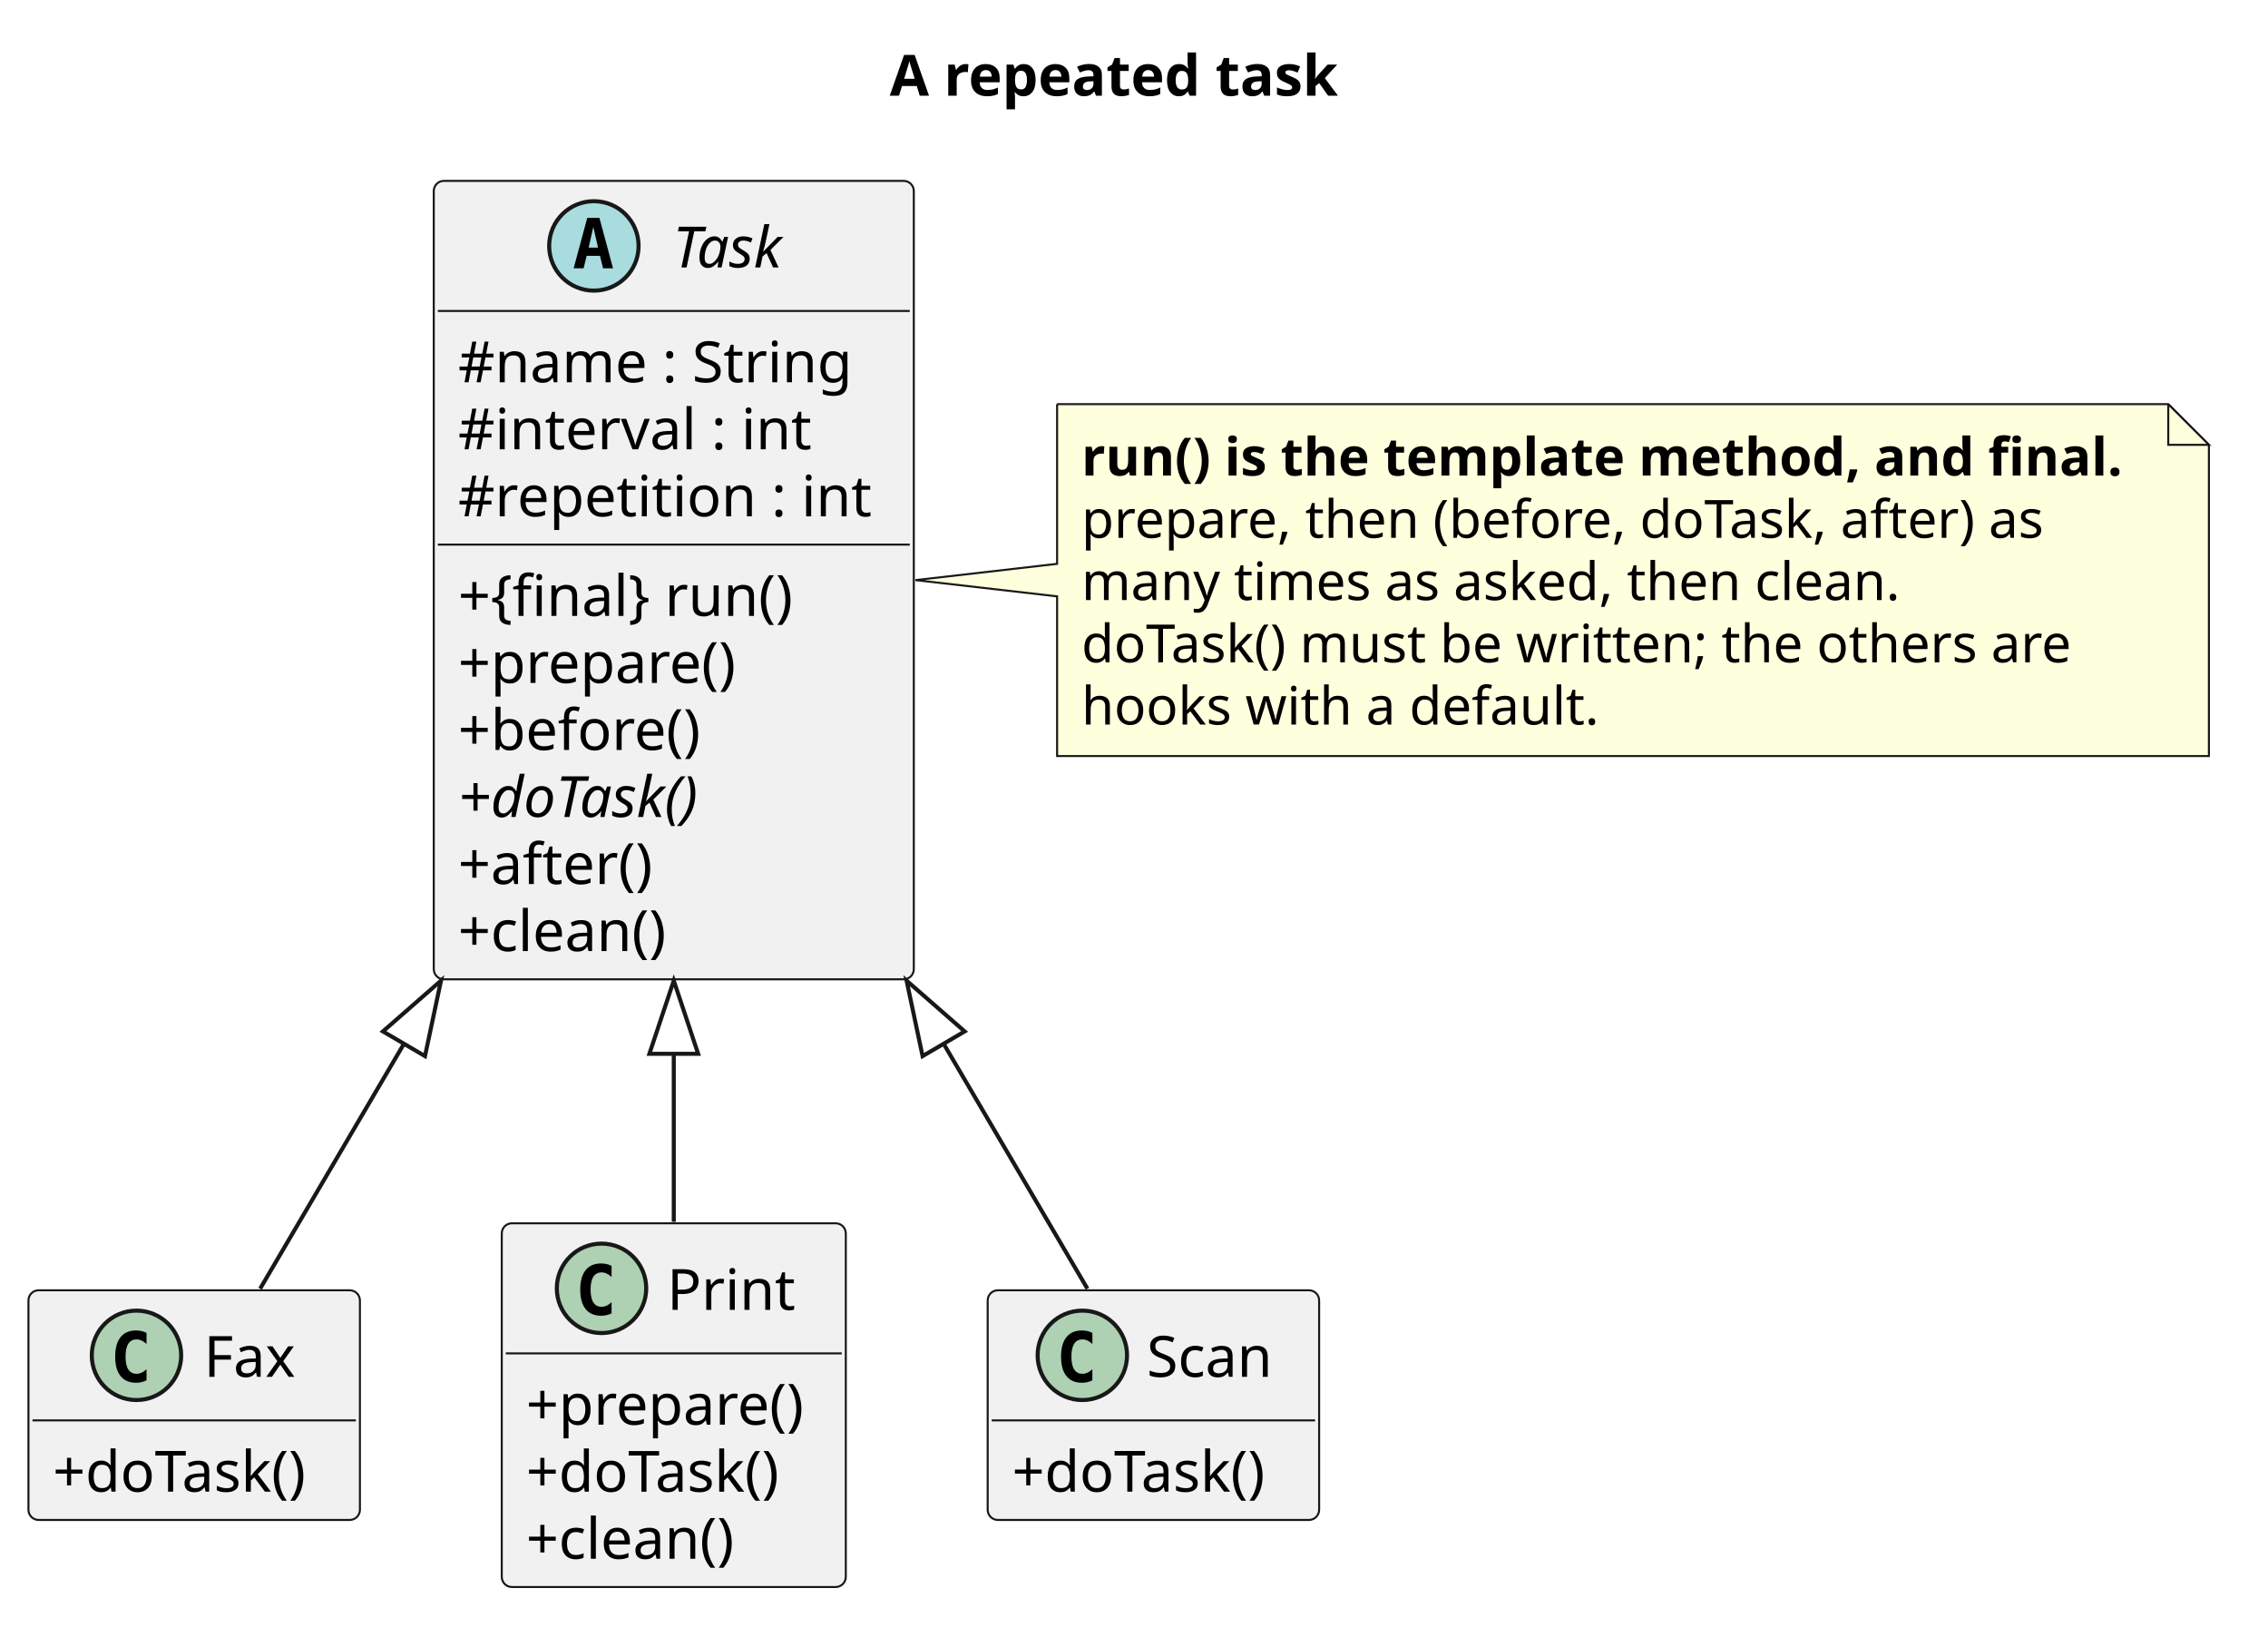
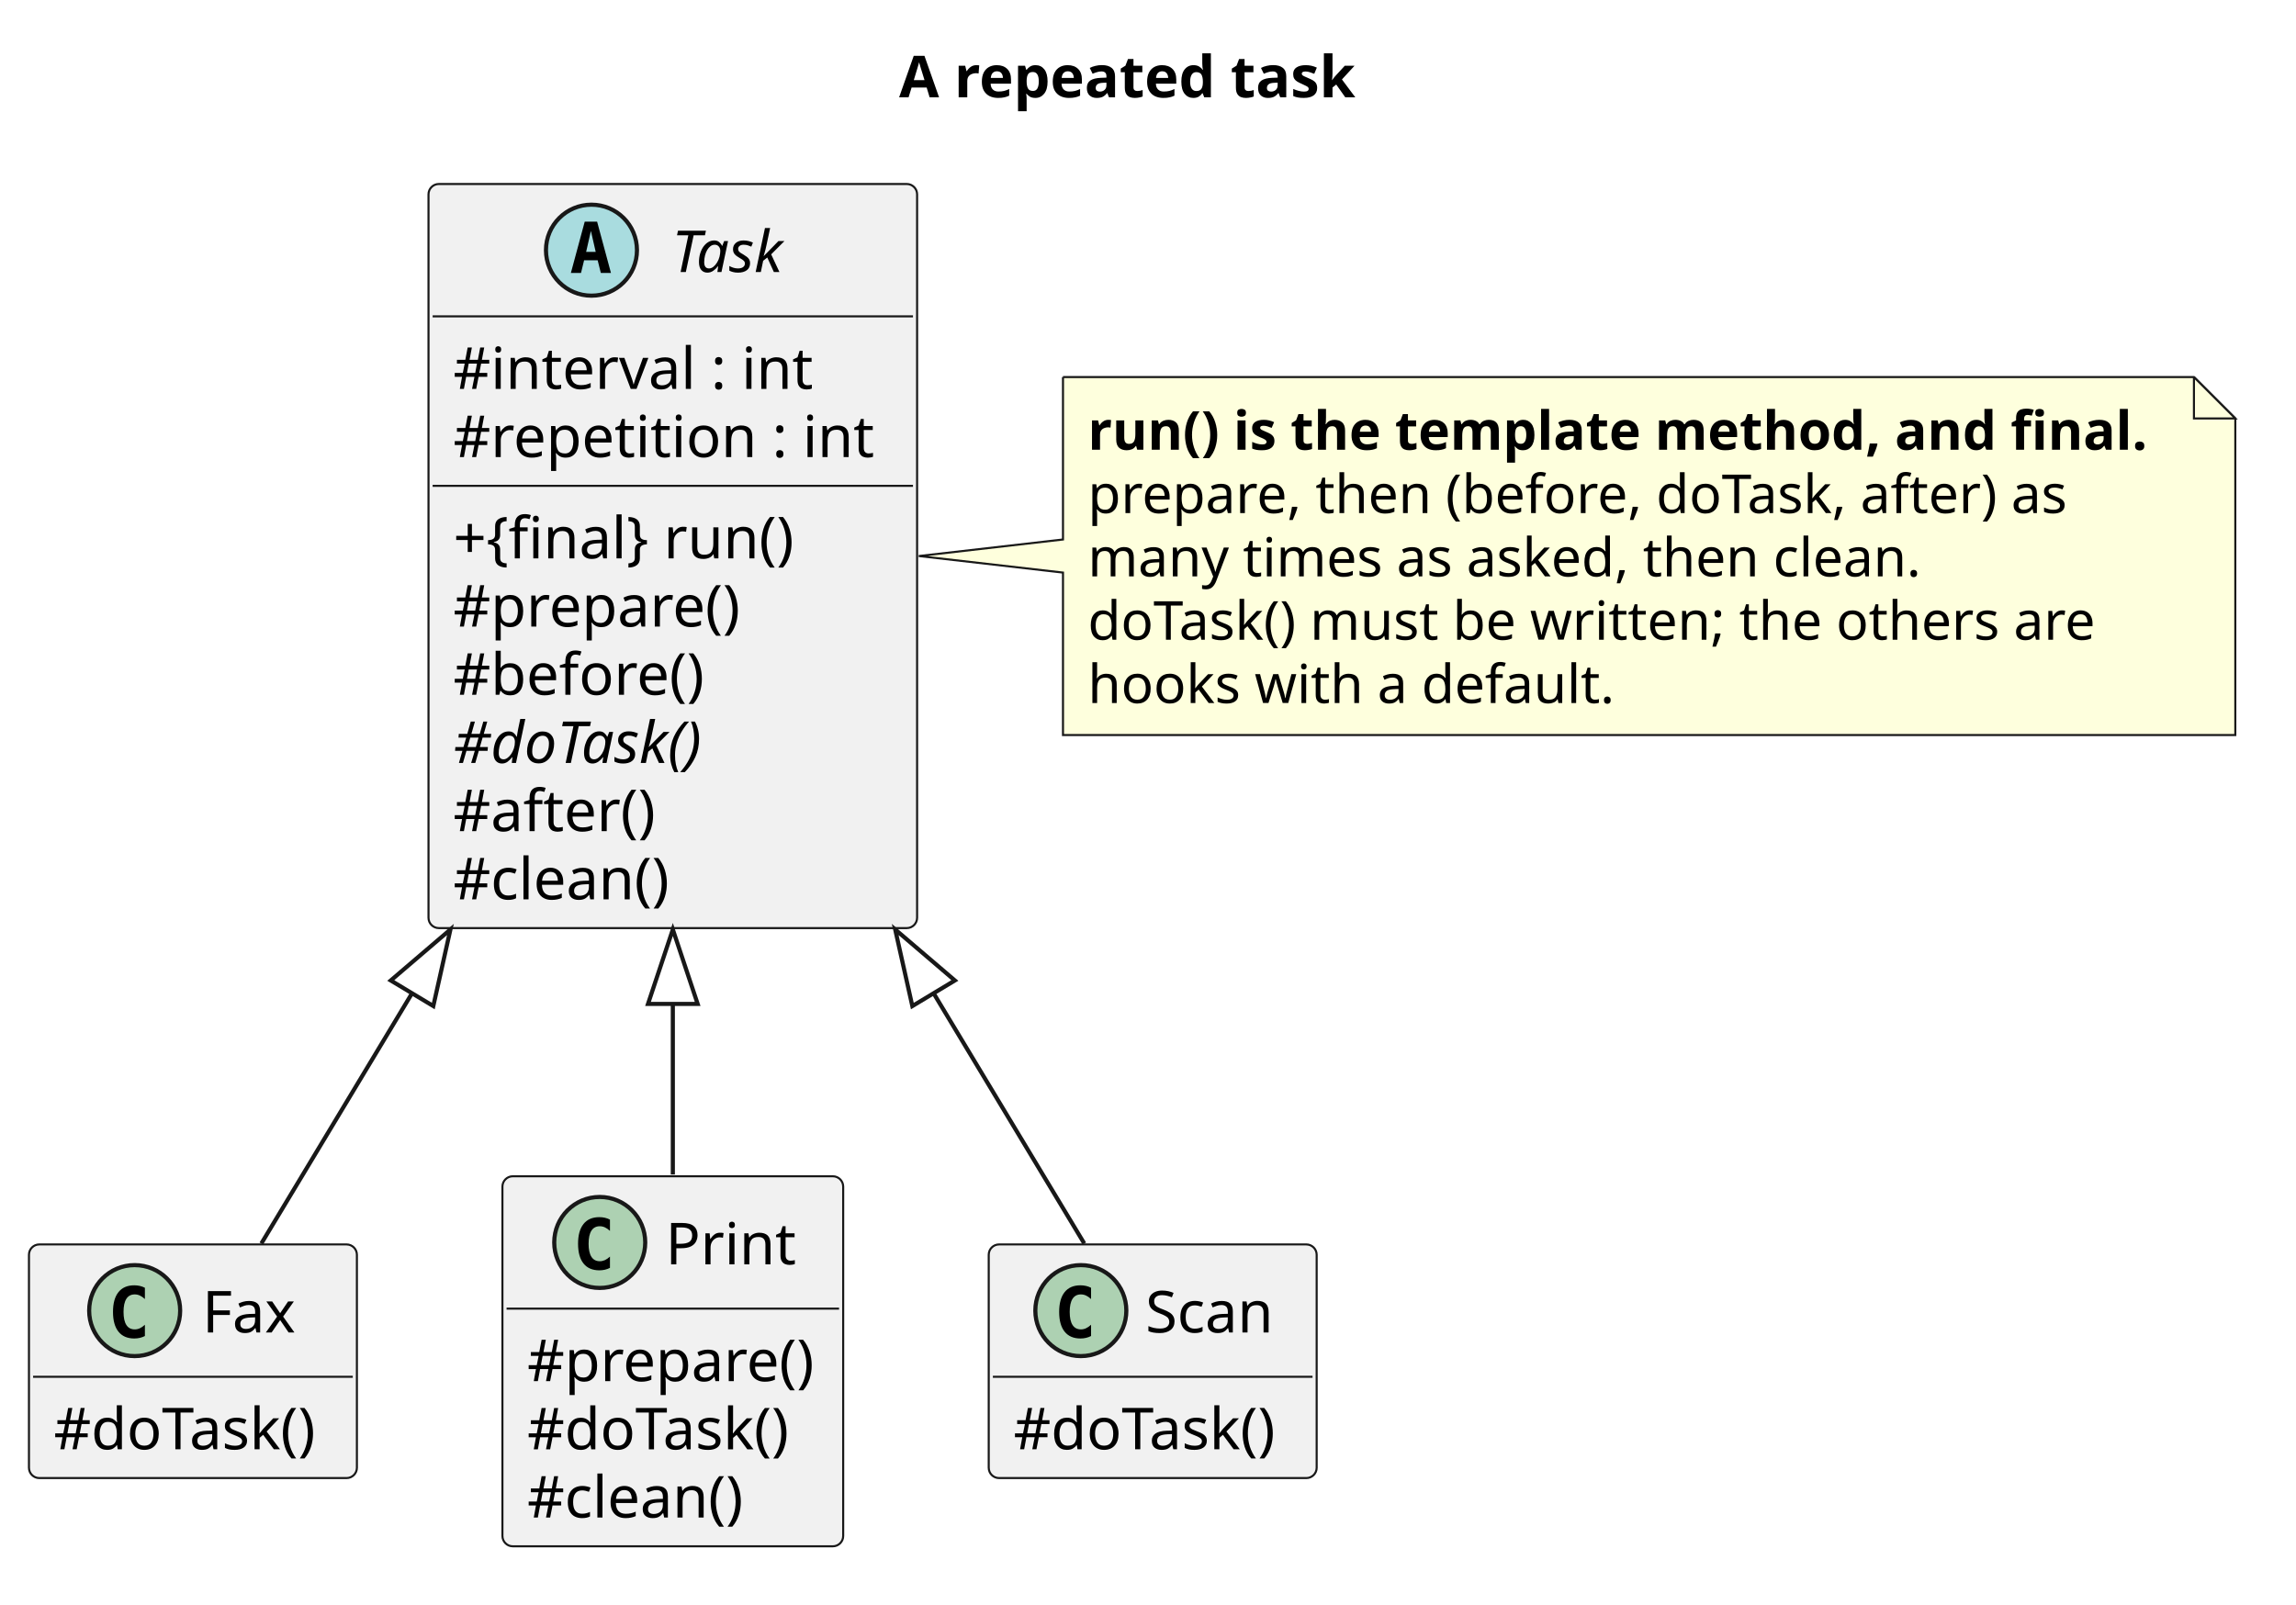
- <svg xmlns="http://www.w3.org/2000/svg" contentStyleType="text/css" data-diagram-type="CLASS" height="405px" preserveAspectRatio="none" style="width:558px;height:405px;background:#FFFFFF;" version="1.1" viewBox="0 0 558 405" width="558px" zoomAndPan="magnify">
+ <svg xmlns="http://www.w3.org/2000/svg" contentStyleType="text/css" data-diagram-type="CLASS" height="388px" preserveAspectRatio="none" style="width:555px;height:388px;background:#FFFFFF;" version="1.1" viewBox="0 0 555 388" width="555px" zoomAndPan="magnify">
  <defs />
  <g>
    <g class="title" data-source-line="3">
-       <text fill="#000000" font-family="sans-serif" font-size="14" font-weight="700" lengthAdjust="spacing" textLength="113.647" x="218.906" y="23.535">A repeated task</text>
+       <text fill="#000000" font-family="sans-serif" font-size="14" font-weight="700" lengthAdjust="spacing" textLength="113.647" x="217.341" y="23.535">A repeated task</text>
    </g>
    <g class="entity" data-qualified-name="Task" data-source-line="5" id="ent0001">
-       <rect fill="#F1F1F1" height="196.394" rx="2.5" ry="2.5" style="stroke:#181818;stroke-width:0.5;" width="118.107" x="106.72" y="44.488" />
-       <ellipse cx="146.112" cy="60.488" fill="#A9DCDF" rx="11" ry="11" style="stroke:#181818;stroke-width:1;" />
-       <path d="M145.975,55.836 L144.821,60.908 L147.137,60.908 Z M144.481,53.595 L147.478,53.595 L150.823,65.988 L148.374,65.988 L147.61,62.925 L144.332,62.925 L143.584,65.988 L141.136,65.988 Z " fill="#000000" />
-       <text fill="#000000" font-family="sans-serif" font-size="14" font-style="italic" lengthAdjust="spacing" textLength="31.903" x="165.532" y="65.779">Task</text>
-       <line style="stroke:#181818;stroke-width:0.5;" x1="107.72" x2="223.827" y1="76.488" y2="76.488" />
-       <text fill="#000000" font-family="sans-serif" font-size="14" lengthAdjust="spacing" textLength="99.401" x="112.72" y="94.023">#name : String</text>
-       <text fill="#000000" font-family="sans-serif" font-size="14" lengthAdjust="spacing" textLength="90.638" x="112.72" y="110.512">#interval : int</text>
-       <text fill="#000000" font-family="sans-serif" font-size="14" lengthAdjust="spacing" textLength="106.107" x="112.72" y="127">#repetition : int</text>
-       <line style="stroke:#181818;stroke-width:0.5;" x1="107.72" x2="223.827" y1="133.953" y2="133.953" />
-       <text fill="#000000" font-family="sans-serif" font-size="14" lengthAdjust="spacing" textLength="86.536" x="112.72" y="151.488">+{final} run()</text>
-       <text fill="#000000" font-family="sans-serif" font-size="14" lengthAdjust="spacing" textLength="72.645" x="112.72" y="167.977">+prepare()</text>
-       <text fill="#000000" font-family="sans-serif" font-size="14" lengthAdjust="spacing" textLength="64.121" x="112.72" y="184.465">+before()</text>
-       <text fill="#000000" font-family="sans-serif" font-size="14" font-style="italic" lengthAdjust="spacing" textLength="69.549" x="112.72" y="200.953">+doTask()</text>
-       <text fill="#000000" font-family="sans-serif" font-size="14" lengthAdjust="spacing" textLength="51.878" x="112.72" y="217.441">+after()</text>
-       <text fill="#000000" font-family="sans-serif" font-size="14" lengthAdjust="spacing" textLength="55.672" x="112.72" y="233.93">+clean()</text>
+       <rect fill="#F1F1F1" height="179.906" rx="2.5" ry="2.5" style="stroke:#181818;stroke-width:0.5;" width="118.107" x="103.58" y="44.488" />
+       <ellipse cx="142.972" cy="60.488" fill="#A9DCDF" rx="11" ry="11" style="stroke:#181818;stroke-width:1;" />
+       <path d="M142.835,55.836 L141.681,60.908 L143.997,60.908 Z M141.341,53.595 L144.338,53.595 L147.683,65.988 L145.234,65.988 L144.47,62.925 L141.192,62.925 L140.445,65.988 L137.996,65.988 Z " fill="#000000" />
+       <text fill="#000000" font-family="sans-serif" font-size="14" font-style="italic" lengthAdjust="spacing" textLength="31.903" x="162.392" y="65.779">Task</text>
+       <line style="stroke:#181818;stroke-width:0.5;" x1="104.58" x2="220.687" y1="76.488" y2="76.488" />
+       <text fill="#000000" font-family="sans-serif" font-size="14" lengthAdjust="spacing" textLength="90.638" x="109.58" y="94.023">#interval : int</text>
+       <text fill="#000000" font-family="sans-serif" font-size="14" lengthAdjust="spacing" textLength="106.107" x="109.58" y="110.512">#repetition : int</text>
+       <line style="stroke:#181818;stroke-width:0.5;" x1="104.58" x2="220.687" y1="117.465" y2="117.465" />
+       <text fill="#000000" font-family="sans-serif" font-size="14" lengthAdjust="spacing" textLength="86.536" x="109.58" y="135">+{final} run()</text>
+       <text fill="#000000" font-family="sans-serif" font-size="14" lengthAdjust="spacing" textLength="70.369" x="109.58" y="151.488">#prepare()</text>
+       <text fill="#000000" font-family="sans-serif" font-size="14" lengthAdjust="spacing" textLength="61.845" x="109.58" y="167.977">#before()</text>
+       <text fill="#000000" font-family="sans-serif" font-size="14" font-style="italic" lengthAdjust="spacing" textLength="67.272" x="109.58" y="184.465">#doTask()</text>
+       <text fill="#000000" font-family="sans-serif" font-size="14" lengthAdjust="spacing" textLength="49.602" x="109.58" y="200.953">#after()</text>
+       <text fill="#000000" font-family="sans-serif" font-size="14" lengthAdjust="spacing" textLength="53.395" x="109.58" y="217.441">#clean()</text>
    </g>
-     <g class="entity" data-qualified-name="Fax" data-source-line="16" id="ent0002">
-       <rect fill="#F1F1F1" height="56.488" rx="2.5" ry="2.5" style="stroke:#181818;stroke-width:0.5;" width="81.549" x="7" y="317.368" />
-       <ellipse cx="33.577" cy="333.368" fill="#ADD1B2" rx="11" ry="11" style="stroke:#181818;stroke-width:1;" />
-       <path d="M36.05,339.511 Q35.469,339.81 34.829,339.96 Q34.19,340.109 33.485,340.109 Q30.978,340.109 29.658,338.457 Q28.338,336.805 28.338,333.684 Q28.338,330.555 29.658,328.903 Q30.978,327.251 33.485,327.251 Q34.19,327.251 34.838,327.401 Q35.485,327.55 36.05,327.849 L36.05,330.571 Q35.419,329.99 34.825,329.721 Q34.232,329.451 33.601,329.451 Q32.256,329.451 31.571,330.517 Q30.887,331.584 30.887,333.684 Q30.887,335.776 31.571,336.843 Q32.256,337.909 33.601,337.909 Q34.232,337.909 34.825,337.639 Q35.419,337.37 36.05,336.789 Z " fill="#000000" />
-       <text fill="#000000" font-family="sans-serif" font-size="14" lengthAdjust="spacing" textLength="23.823" x="50.149" y="338.659">Fax</text>
-       <line style="stroke:#181818;stroke-width:0.5;" x1="8" x2="87.549" y1="349.368" y2="349.368" />
-       <text fill="#000000" font-family="sans-serif" font-size="14" lengthAdjust="spacing" textLength="69.549" x="13" y="366.903">+doTask()</text>
+     <g class="entity" data-qualified-name="Fax" data-source-line="15" id="ent0002">
+       <rect fill="#F1F1F1" height="56.488" rx="2.5" ry="2.5" style="stroke:#181818;stroke-width:0.5;" width="79.272" x="7" y="300.878" />
+       <ellipse cx="32.552" cy="316.878" fill="#ADD1B2" rx="11" ry="11" style="stroke:#181818;stroke-width:1;" />
+       <path d="M35.025,323.021 Q34.444,323.32 33.805,323.47 Q33.166,323.619 32.46,323.619 Q29.953,323.619 28.634,321.967 Q27.314,320.315 27.314,317.194 Q27.314,314.065 28.634,312.413 Q29.953,310.761 32.46,310.761 Q33.166,310.761 33.813,310.911 Q34.461,311.06 35.025,311.359 L35.025,314.081 Q34.394,313.5 33.801,313.231 Q33.207,312.961 32.577,312.961 Q31.232,312.961 30.547,314.027 Q29.862,315.094 29.862,317.194 Q29.862,319.286 30.547,320.353 Q31.232,321.419 32.577,321.419 Q33.207,321.419 33.801,321.149 Q34.394,320.88 35.025,320.299 Z " fill="#000000" />
+       <text fill="#000000" font-family="sans-serif" font-size="14" lengthAdjust="spacing" textLength="23.823" x="48.897" y="322.169">Fax</text>
+       <line style="stroke:#181818;stroke-width:0.5;" x1="8" x2="85.272" y1="332.878" y2="332.878" />
+       <text fill="#000000" font-family="sans-serif" font-size="14" lengthAdjust="spacing" textLength="67.272" x="13" y="350.413">#doTask()</text>
    </g>
-     <g class="entity" data-qualified-name="Print" data-source-line="19" id="ent0003">
-       <rect fill="#F1F1F1" height="89.465" rx="2.5" ry="2.5" style="stroke:#181818;stroke-width:0.5;" width="84.645" x="123.45" y="300.888" />
-       <ellipse cx="147.993" cy="316.888" fill="#ADD1B2" rx="11" ry="11" style="stroke:#181818;stroke-width:1;" />
-       <path d="M150.466,323.031 Q149.885,323.33 149.246,323.48 Q148.607,323.629 147.901,323.629 Q145.394,323.629 144.075,321.977 Q142.755,320.325 142.755,317.204 Q142.755,314.075 144.075,312.423 Q145.394,310.771 147.901,310.771 Q148.607,310.771 149.254,310.921 Q149.902,311.07 150.466,311.369 L150.466,314.091 Q149.835,313.51 149.242,313.241 Q148.648,312.971 148.018,312.971 Q146.673,312.971 145.988,314.038 Q145.303,315.104 145.303,317.204 Q145.303,319.296 145.988,320.363 Q146.673,321.429 148.018,321.429 Q148.648,321.429 149.242,321.159 Q149.835,320.89 150.466,320.309 Z " fill="#000000" />
-       <text fill="#000000" font-family="sans-serif" font-size="14" lengthAdjust="spacing" textLength="31.439" x="164.114" y="322.179">Print</text>
-       <line style="stroke:#181818;stroke-width:0.5;" x1="124.45" x2="207.095" y1="332.888" y2="332.888" />
-       <text fill="#000000" font-family="sans-serif" font-size="14" lengthAdjust="spacing" textLength="72.645" x="129.45" y="350.423">+prepare()</text>
-       <text fill="#000000" font-family="sans-serif" font-size="14" lengthAdjust="spacing" textLength="69.549" x="129.45" y="366.912">+doTask()</text>
-       <text fill="#000000" font-family="sans-serif" font-size="14" lengthAdjust="spacing" textLength="55.672" x="129.45" y="383.4">+clean()</text>
+     <g class="entity" data-qualified-name="Print" data-source-line="18" id="ent0003">
+       <rect fill="#F1F1F1" height="89.465" rx="2.5" ry="2.5" style="stroke:#181818;stroke-width:0.5;" width="82.369" x="121.45" y="284.398" />
+       <ellipse cx="144.969" cy="300.398" fill="#ADD1B2" rx="11" ry="11" style="stroke:#181818;stroke-width:1;" />
+       <path d="M147.442,306.541 Q146.861,306.84 146.222,306.99 Q145.583,307.139 144.877,307.139 Q142.37,307.139 141.05,305.487 Q139.731,303.835 139.731,300.714 Q139.731,297.585 141.05,295.933 Q142.37,294.281 144.877,294.281 Q145.583,294.281 146.23,294.43 Q146.877,294.58 147.442,294.879 L147.442,297.601 Q146.811,297.02 146.218,296.751 Q145.624,296.481 144.993,296.481 Q143.649,296.481 142.964,297.548 Q142.279,298.614 142.279,300.714 Q142.279,302.806 142.964,303.873 Q143.649,304.939 144.993,304.939 Q145.624,304.939 146.218,304.67 Q146.811,304.4 147.442,303.819 Z " fill="#000000" />
+       <text fill="#000000" font-family="sans-serif" font-size="14" lengthAdjust="spacing" textLength="31.439" x="160.862" y="305.689">Print</text>
+       <line style="stroke:#181818;stroke-width:0.5;" x1="122.45" x2="202.819" y1="316.398" y2="316.398" />
+       <text fill="#000000" font-family="sans-serif" font-size="14" lengthAdjust="spacing" textLength="70.369" x="127.45" y="333.933">#prepare()</text>
+       <text fill="#000000" font-family="sans-serif" font-size="14" lengthAdjust="spacing" textLength="67.272" x="127.45" y="350.422">#doTask()</text>
+       <text fill="#000000" font-family="sans-serif" font-size="14" lengthAdjust="spacing" textLength="53.395" x="127.45" y="366.91">#clean()</text>
    </g>
-     <g class="entity" data-qualified-name="Scan" data-source-line="24" id="ent0004">
-       <rect fill="#F1F1F1" height="56.488" rx="2.5" ry="2.5" style="stroke:#181818;stroke-width:0.5;" width="81.549" x="243" y="317.368" />
-       <ellipse cx="266.288" cy="333.368" fill="#ADD1B2" rx="11" ry="11" style="stroke:#181818;stroke-width:1;" />
-       <path d="M268.761,339.511 Q268.18,339.81 267.541,339.96 Q266.902,340.109 266.196,340.109 Q263.69,340.109 262.37,338.457 Q261.05,336.805 261.05,333.684 Q261.05,330.555 262.37,328.903 Q263.69,327.251 266.196,327.251 Q266.902,327.251 267.549,327.401 Q268.197,327.55 268.761,327.849 L268.761,330.571 Q268.13,329.99 267.537,329.721 Q266.943,329.451 266.312,329.451 Q264.968,329.451 264.283,330.517 Q263.598,331.584 263.598,333.684 Q263.598,335.776 264.283,336.843 Q264.968,337.909 266.312,337.909 Q266.943,337.909 267.537,337.639 Q268.13,337.37 268.761,336.789 Z " fill="#000000" />
-       <text fill="#000000" font-family="sans-serif" font-size="14" lengthAdjust="spacing" textLength="31.131" x="282.13" y="338.659">Scan</text>
-       <line style="stroke:#181818;stroke-width:0.5;" x1="244" x2="323.549" y1="349.368" y2="349.368" />
-       <text fill="#000000" font-family="sans-serif" font-size="14" lengthAdjust="spacing" textLength="69.549" x="249" y="366.903">+doTask()</text>
+     <g class="entity" data-qualified-name="Scan" data-source-line="23" id="ent0004">
+       <rect fill="#F1F1F1" height="56.488" rx="2.5" ry="2.5" style="stroke:#181818;stroke-width:0.5;" width="79.272" x="239" y="300.878" />
+       <ellipse cx="261.264" cy="316.878" fill="#ADD1B2" rx="11" ry="11" style="stroke:#181818;stroke-width:1;" />
+       <path d="M263.737,323.021 Q263.156,323.32 262.517,323.47 Q261.877,323.619 261.172,323.619 Q258.665,323.619 257.345,321.967 Q256.025,320.315 256.025,317.194 Q256.025,314.065 257.345,312.413 Q258.665,310.761 261.172,310.761 Q261.877,310.761 262.525,310.911 Q263.172,311.06 263.737,311.359 L263.737,314.081 Q263.106,313.5 262.512,313.231 Q261.919,312.961 261.288,312.961 Q259.943,312.961 259.259,314.027 Q258.574,315.094 258.574,317.194 Q258.574,319.286 259.259,320.353 Q259.943,321.419 261.288,321.419 Q261.919,321.419 262.512,321.149 Q263.106,320.88 263.737,320.299 Z " fill="#000000" />
+       <text fill="#000000" font-family="sans-serif" font-size="14" lengthAdjust="spacing" textLength="31.131" x="276.878" y="322.169">Scan</text>
+       <line style="stroke:#181818;stroke-width:0.5;" x1="240" x2="317.272" y1="332.878" y2="332.878" />
+       <text fill="#000000" font-family="sans-serif" font-size="14" lengthAdjust="spacing" textLength="67.272" x="245" y="350.413">#doTask()</text>
    </g>
-     <g class="entity" data-qualified-name="GMN8" data-source-line="33" id="ent0009">
-       <path d="M260.08,99.408 L260.08,138.688 L225.24,142.688 L260.08,146.688 L260.08,185.961 A0,0 0 0 0 260.08,185.961 L543.46,185.961 A0,0 0 0 0 543.46,185.961 L543.46,109.408 L533.46,99.408 L260.08,99.408 A0,0 0 0 0 260.08,99.408" fill="#FEFFDD" style="stroke:#181818;stroke-width:0.5;" />
-       <path d="M533.46,99.408 L533.46,109.408 L543.46,109.408 L533.46,99.408" fill="#FEFFDD" style="stroke:#181818;stroke-width:0.5;" />
-       <text fill="#000000" font-family="sans-serif" font-size="13" font-weight="700" lengthAdjust="spacing" textLength="262.38" x="266.08" y="116.977">run() is the template method, and final.</text>
-       <text fill="#000000" font-family="sans-serif" font-size="13" lengthAdjust="spacing" textLength="248.003" x="266.08" y="132.287">prepare, then (before, doTask, after) as</text>
-       <text fill="#000000" font-family="sans-serif" font-size="13" lengthAdjust="spacing" textLength="209.377" x="266.08" y="147.598">many times as asked, then clean.</text>
-       <text fill="#000000" font-family="sans-serif" font-size="13" lengthAdjust="spacing" textLength="254.306" x="266.08" y="162.908">doTask() must be written; the others are</text>
-       <text fill="#000000" font-family="sans-serif" font-size="13" lengthAdjust="spacing" textLength="132.672" x="266.08" y="178.219">hooks with a default.</text>
+     <g class="entity" data-qualified-name="GMN8" data-source-line="32" id="ent0009">
+       <path d="M256.95,91.168 L256.95,130.438 L222.1,134.438 L256.95,138.438 L256.95,177.721 A0,0 0 0 0 256.95,177.721 L540.33,177.721 A0,0 0 0 0 540.33,177.721 L540.33,101.168 L530.33,91.168 L256.95,91.168 A0,0 0 0 0 256.95,91.168" fill="#FEFFDD" style="stroke:#181818;stroke-width:0.5;" />
+       <path d="M530.33,91.168 L530.33,101.168 L540.33,101.168 L530.33,91.168" fill="#FEFFDD" style="stroke:#181818;stroke-width:0.5;" />
+       <text fill="#000000" font-family="sans-serif" font-size="13" font-weight="700" lengthAdjust="spacing" textLength="262.38" x="262.95" y="108.737">run() is the template method, and final.</text>
+       <text fill="#000000" font-family="sans-serif" font-size="13" lengthAdjust="spacing" textLength="248.003" x="262.95" y="124.047">prepare, then (before, doTask, after) as</text>
+       <text fill="#000000" font-family="sans-serif" font-size="13" lengthAdjust="spacing" textLength="209.377" x="262.95" y="139.358">many times as asked, then clean.</text>
+       <text fill="#000000" font-family="sans-serif" font-size="13" lengthAdjust="spacing" textLength="254.306" x="262.95" y="154.668">doTask() must be written; the others are</text>
+       <text fill="#000000" font-family="sans-serif" font-size="13" lengthAdjust="spacing" textLength="132.672" x="262.95" y="169.979">hooks with a default.</text>
    </g>
-     <g class="link" data-entity-1="ent0001" data-entity-2="ent0002" data-link-type="extension" data-source-line="28" id="lnk5">
-       <path codeLine="28" d="M99.387,256.731 C83.067,284.531 75.68,297.098 64,316.978" fill="none" id="Task-backto-Fax" style="stroke:#181818;stroke-width:1;" />
-       <polygon fill="none" points="108.5,241.208,94.213,253.694,104.562,259.769,108.5,241.208" style="stroke:#181818;stroke-width:1;stroke-linejoin:miter;stroke-miterlimit:10;" />
+     <g class="link" data-entity-1="ent0001" data-entity-2="ent0002" data-link-type="extension" data-source-line="27" id="lnk5">
+       <path codeLine="27" d="M99.599,240.151 C83.009,267.721 75.23,280.638 63.17,300.658" fill="none" id="Task-backto-Fax" style="stroke:#181818;stroke-width:1;" />
+       <polygon fill="none" points="108.88,224.728,94.458,237.058,104.74,243.245,108.88,224.728" style="stroke:#181818;stroke-width:1;stroke-linejoin:miter;stroke-miterlimit:10;" />
    </g>
-     <g class="link" data-entity-1="ent0001" data-entity-2="ent0003" data-link-type="extension" data-source-line="29" id="lnk6">
-       <path codeLine="29" d="M165.77,259.208 C165.77,280.008 165.77,282.968 165.77,300.538" fill="none" id="Task-backto-Print" style="stroke:#181818;stroke-width:1;" />
-       <polygon fill="none" points="165.77,241.208,159.77,259.208,171.77,259.208,165.77,241.208" style="stroke:#181818;stroke-width:1;stroke-linejoin:miter;stroke-miterlimit:10;" />
+     <g class="link" data-entity-1="ent0001" data-entity-2="ent0003" data-link-type="extension" data-source-line="28" id="lnk6">
+       <path codeLine="28" d="M162.64,242.728 C162.64,263.308 162.64,266.308 162.64,283.968" fill="none" id="Task-backto-Print" style="stroke:#181818;stroke-width:1;" />
+       <polygon fill="none" points="162.64,224.728,156.64,242.728,168.64,242.728,162.64,224.728" style="stroke:#181818;stroke-width:1;stroke-linejoin:miter;stroke-miterlimit:10;" />
    </g>
-     <g class="link" data-entity-1="ent0001" data-entity-2="ent0004" data-link-type="extension" data-source-line="30" id="lnk7">
-       <path codeLine="30" d="M232.163,256.731 C248.483,284.531 255.87,297.098 267.54,316.978" fill="none" id="Task-backto-Scan" style="stroke:#181818;stroke-width:1;" />
-       <polygon fill="none" points="223.05,241.208,226.988,259.769,237.337,253.694,223.05,241.208" style="stroke:#181818;stroke-width:1;stroke-linejoin:miter;stroke-miterlimit:10;" />
+     <g class="link" data-entity-1="ent0001" data-entity-2="ent0004" data-link-type="extension" data-source-line="29" id="lnk7">
+       <path codeLine="29" d="M225.675,240.149 C242.275,267.719 250.05,280.638 262.1,300.658" fill="none" id="Task-backto-Scan" style="stroke:#181818;stroke-width:1;" />
+       <polygon fill="none" points="216.39,224.728,220.535,243.244,230.815,237.054,216.39,224.728" style="stroke:#181818;stroke-width:1;stroke-linejoin:miter;stroke-miterlimit:10;" />
    </g>
  </g>
</svg>
